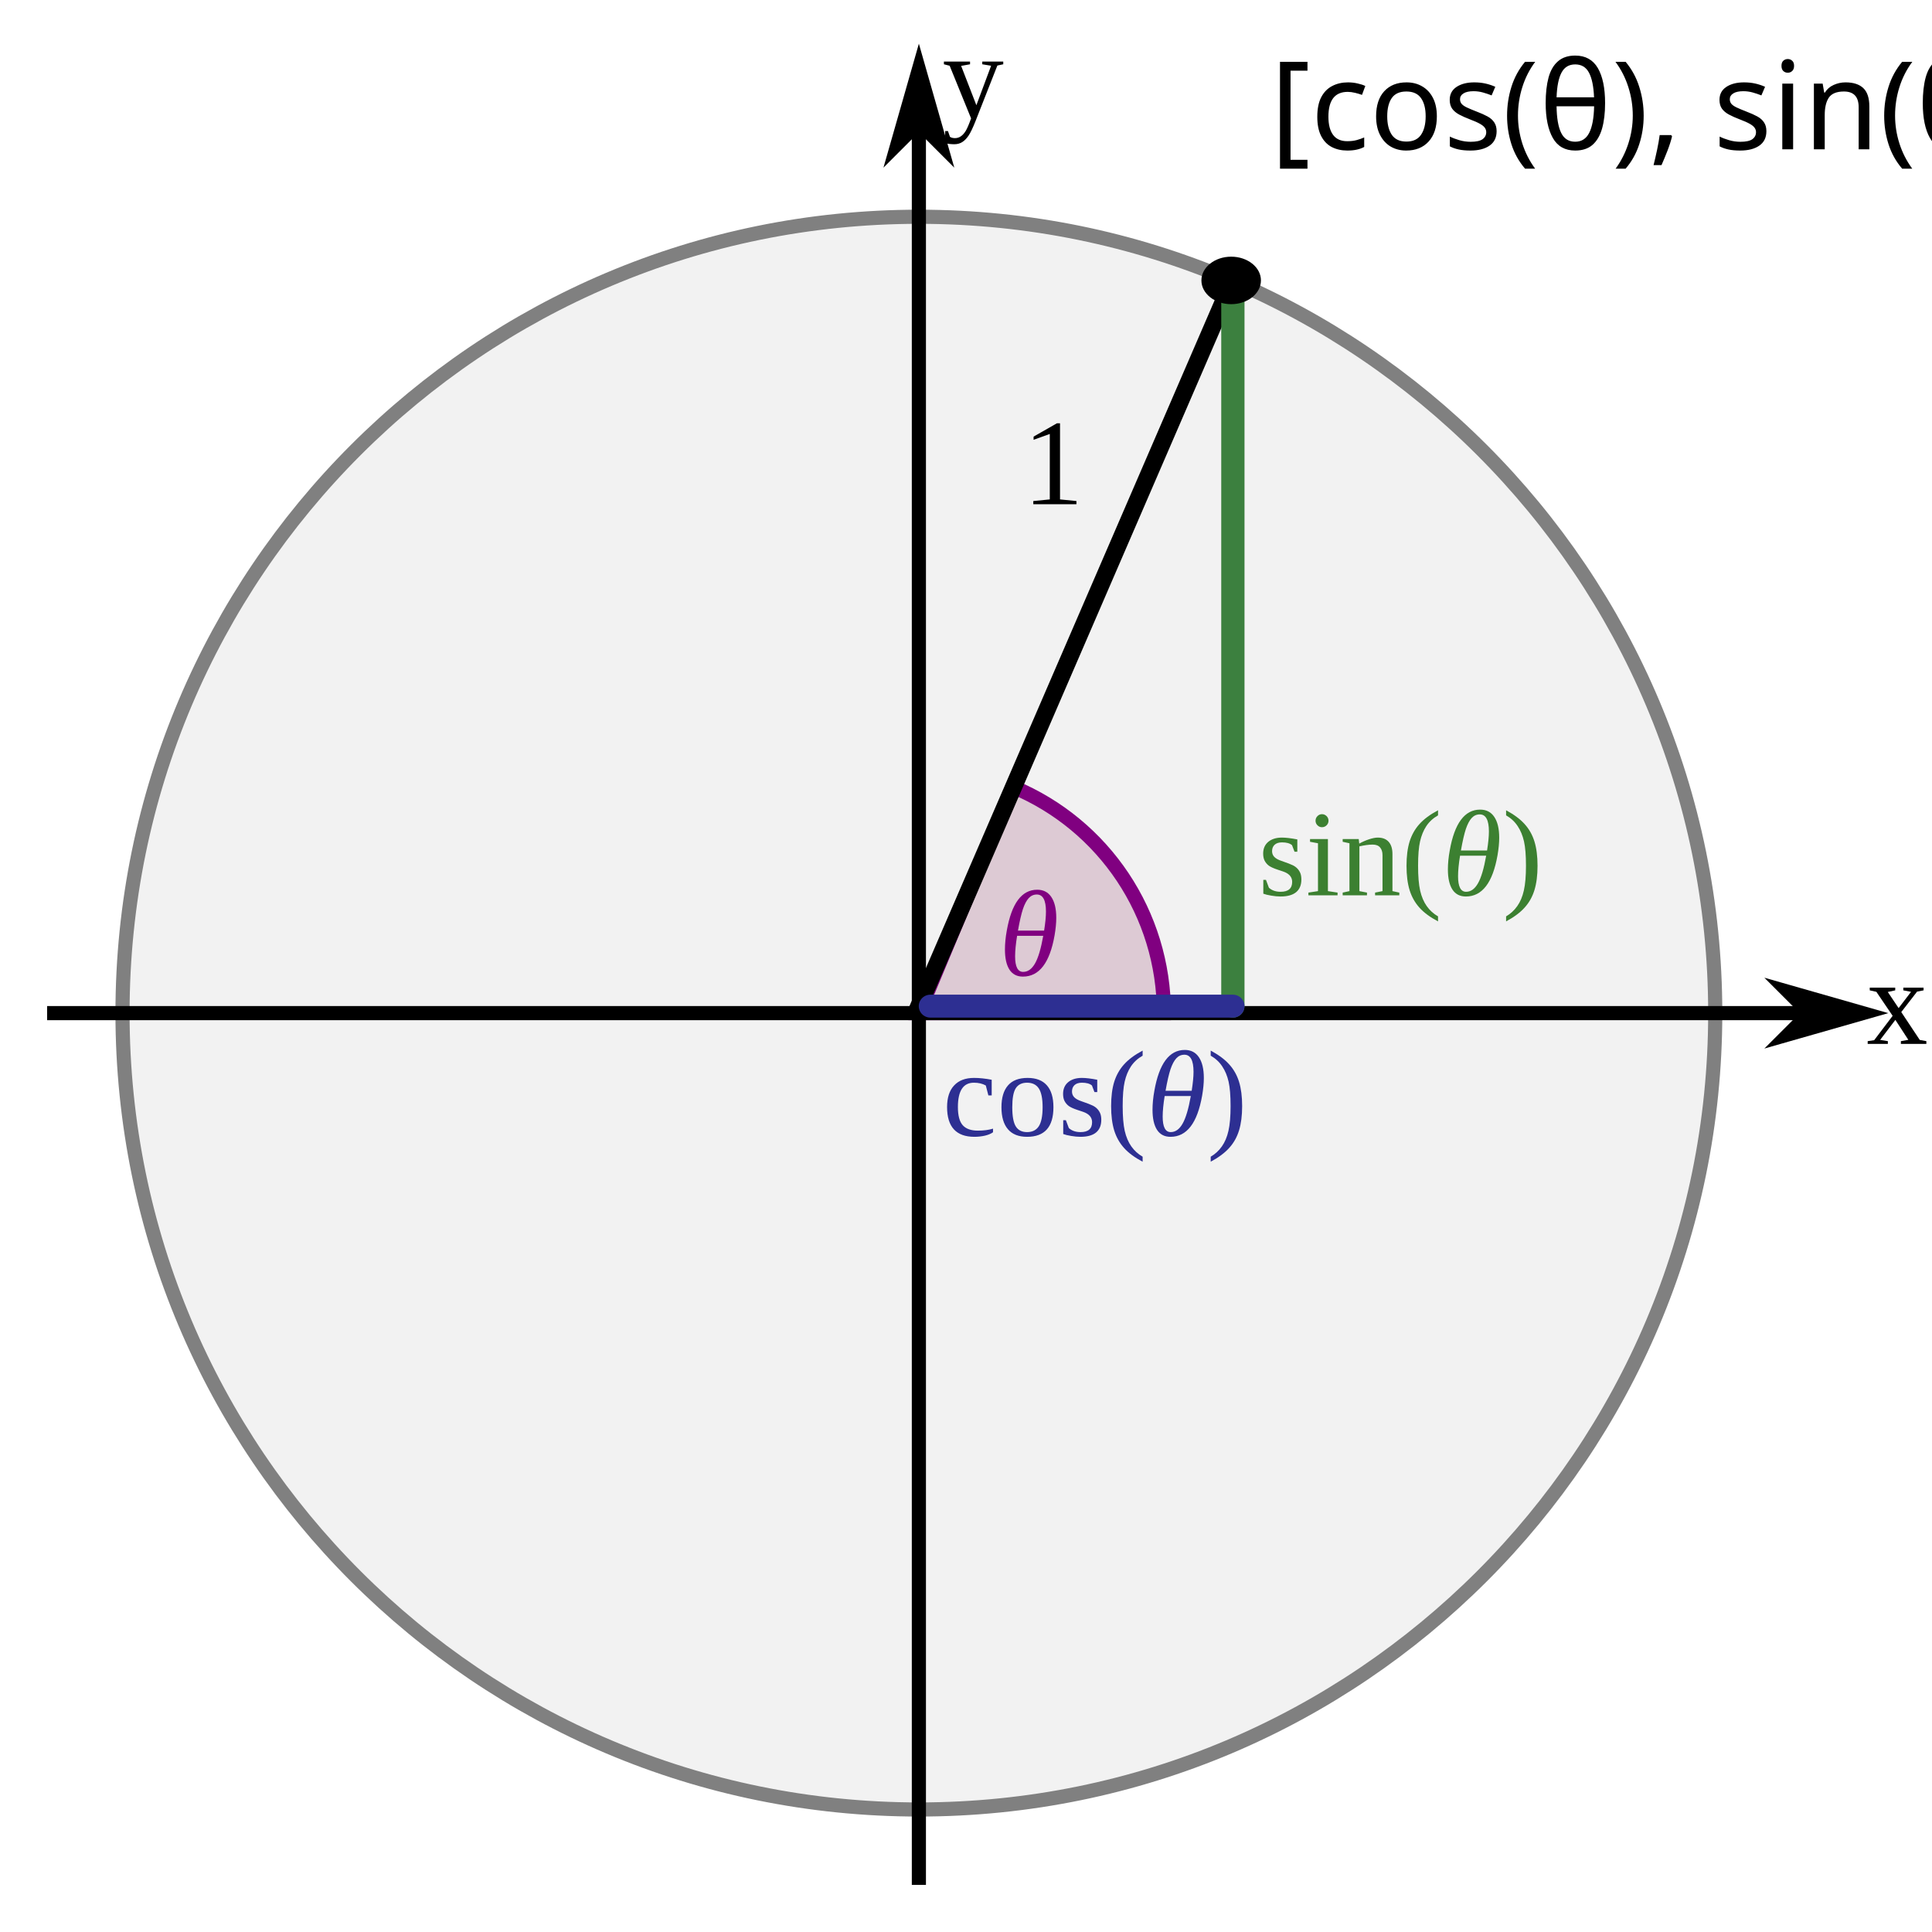
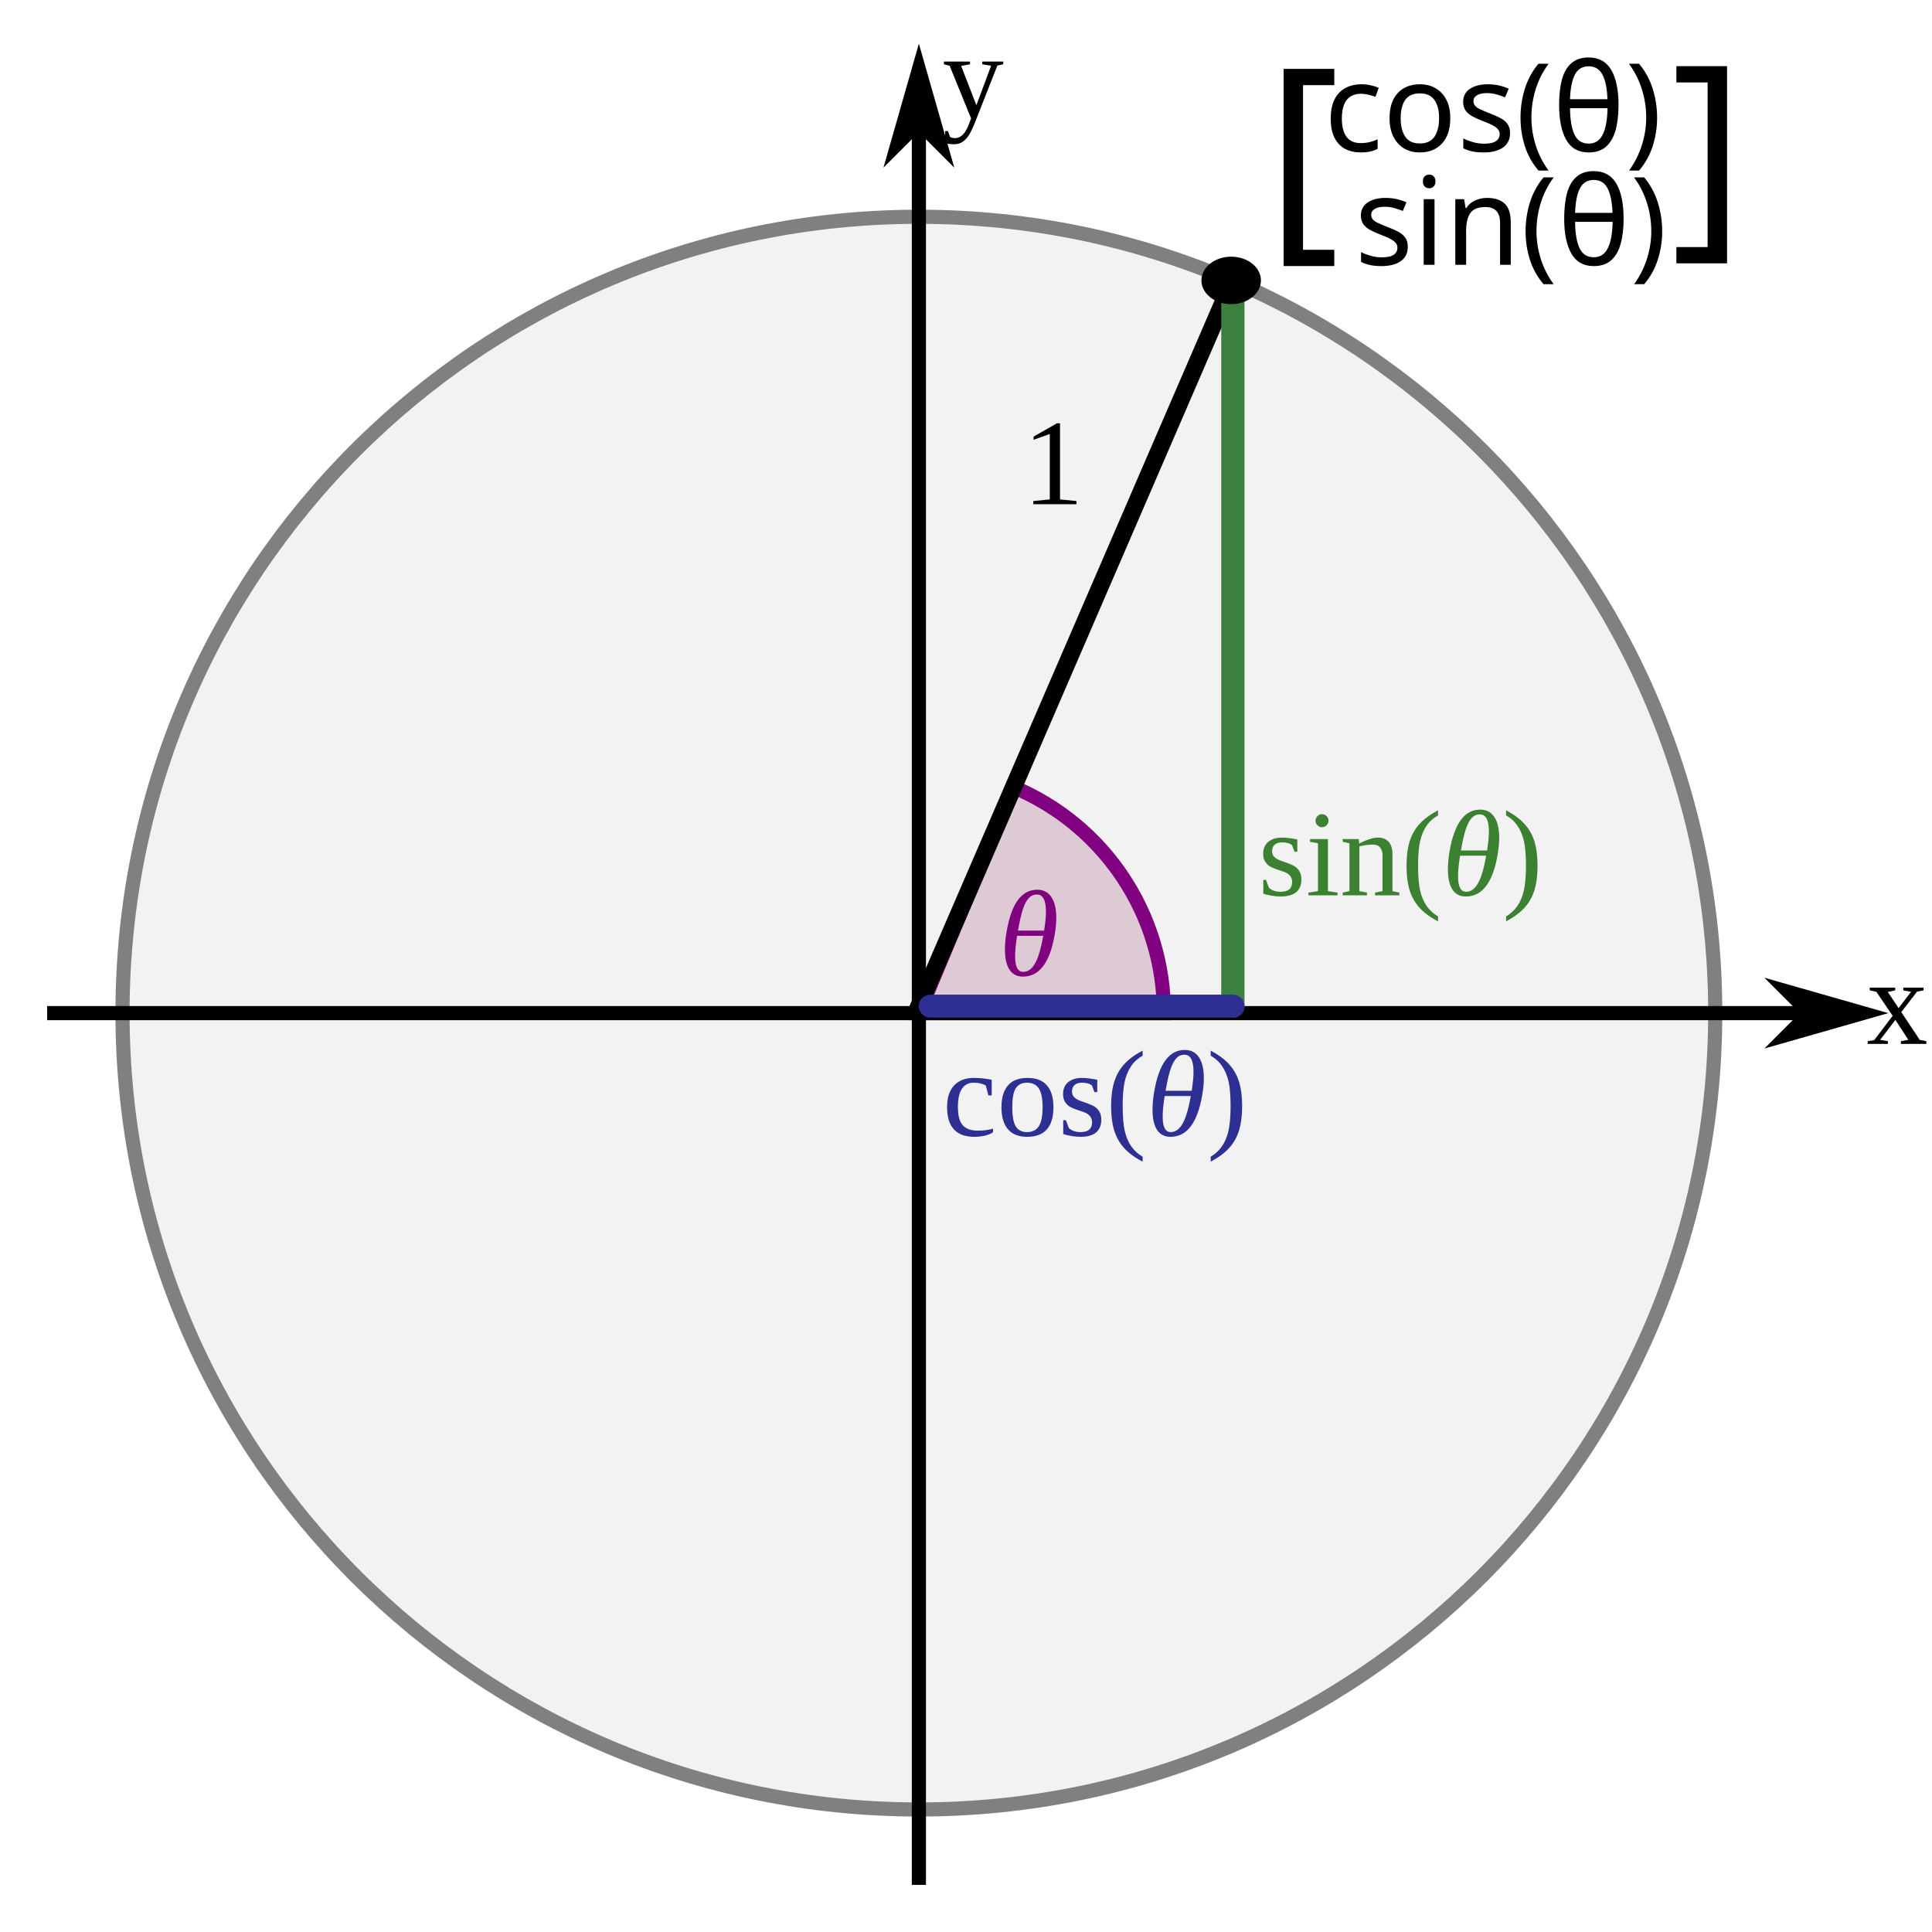
<svg xmlns="http://www.w3.org/2000/svg" width="410" height="410" version="1.1" id="svg12">
  <defs id="defs1">
    <marker id="a" orient="auto" overflow="visible">
      <path stroke="#000" stroke-width=".5" d="M-4,0l-2,2 7,-2 -7,-2 2,2z" id="path1" />
    </marker>
  </defs>
  <g stroke="#000" stroke-width="3" id="g5">
    <circle cx="195" cy="215" r="169" fill="#f2f2f2" stroke="gray" id="circle1" />
    <path fill="#ddcad4" stroke="purple" d="M215,167a52,52 0 0 1 32,48h-52z" id="path2" />
    <path marker-end="url(#a)" d="M195,400V15" id="path3" />
    <path marker-end="url(#a)" d="M10,215h385" id="path4" />
    <path d="M 194.577,214.454 260.734,61.442" id="path5" style="stroke-width:3.642" />
  </g>
  <g stroke-linecap="round" stroke-width="5" id="g7" transform="matrix(0.987542,0,0,0.9744945,4.873987,4.004209)">
    <path stroke="#3c803f" d="M 260,59 V 215" id="path6" />
    <path stroke="#2d2f92" d="m 195,215 h 65" id="path7" />
  </g>
  <ellipse cx="261.275" cy="59.51" id="circle7" rx="6.315" ry="5.04" style="stroke-width:1.88" />
  <g font-size="26" id="g12">
    <text x="396.119" y="221.53" id="text7">x</text>
    <text x="200" y="25" id="text8">y</text>
    <text x="217" y="107" id="text9">1</text>
    <text x="212" y="207" fill="purple" font-style="italic" id="text10">θ</text>
    <text x="267" y="190" fill="#3c8031" id="text11">sin(<tspan font-style="italic" id="tspan10">θ</tspan>)</text>
    <text x="200" y="241" fill="#2d2f92" id="text12">cos(<tspan font-style="italic" id="tspan11">θ</tspan>)</text>
-     <text x="269.557" y="31.683" fill="#3c8031" id="text11-6" style="font-style:normal;font-variant:normal;font-weight:normal;font-stretch:normal;font-size:26px;font-family:sans-serif;-inkscape-font-specification:'sans-serif, Normal';font-variant-ligatures:normal;font-variant-caps:normal;font-variant-numeric:normal;font-variant-east-asian:normal;fill:#000000;fill-opacity:1">
-       <tspan id="tspan1">[cos(θ),</tspan>
-       <tspan id="tspan2">sin(θ)]</tspan>
+   </g>
+   <g id="layer1" transform="translate(-11.02865,2.952988)">
+     <text x="291.994" y="29.133" fill="#3c8031" id="text11-6" style="font-style:normal;font-variant:normal;font-weight:normal;font-stretch:normal;font-size:26px;font-family:sans-serif;-inkscape-font-specification:'sans-serif, Normal';font-variant-ligatures:normal;font-variant-caps:normal;font-variant-numeric:normal;font-variant-east-asian:normal;fill:#000000">
+       <tspan id="tspan5">cos(θ)</tspan>
+       <tspan id="tspan12" />
+     </text>
+     <text x="298.505" y="53.25" fill="#3c8031" id="text11-6-2" style="font-style:normal;font-variant:normal;font-weight:normal;font-stretch:normal;font-size:26px;font-family:sans-serif;-inkscape-font-specification:'sans-serif, Normal';font-variant-ligatures:normal;font-variant-caps:normal;font-variant-numeric:normal;font-variant-east-asian:normal;fill:#000000">
+       <tspan id="tspan1" x="298.505" y="53.25">sin(θ)</tspan>
+       <tspan id="tspan4" x="298.505" y="85.75" />
+     </text>
+     <text x="279.584" y="45.929" fill="#3c8031" id="text11-6-3" style="font-style:normal;font-variant:normal;font-weight:normal;font-stretch:normal;font-size:48px;font-family:sans-serif;-inkscape-font-specification:'sans-serif, Normal';font-variant-ligatures:normal;font-variant-caps:normal;font-variant-numeric:normal;font-variant-east-asian:normal;fill:#000000">
+       <tspan id="tspan6" x="279.584" y="45.929">[</tspan>
+       <tspan id="tspan7" x="279.584" y="105.929" />
+     </text>
+     <text x="365.581" y="45.356" fill="#3c8031" id="text11-6-3-9" style="font-style:normal;font-variant:normal;font-weight:normal;font-stretch:normal;font-size:48px;font-family:sans-serif;-inkscape-font-specification:'sans-serif, Normal';font-variant-ligatures:normal;font-variant-caps:normal;font-variant-numeric:normal;font-variant-east-asian:normal;fill:#000000">
+       <tspan id="tspan8" x="365.581" y="45.356">]</tspan>
+       <tspan id="tspan9" x="365.581" y="105.356" />
    </text>
  </g>
</svg>
